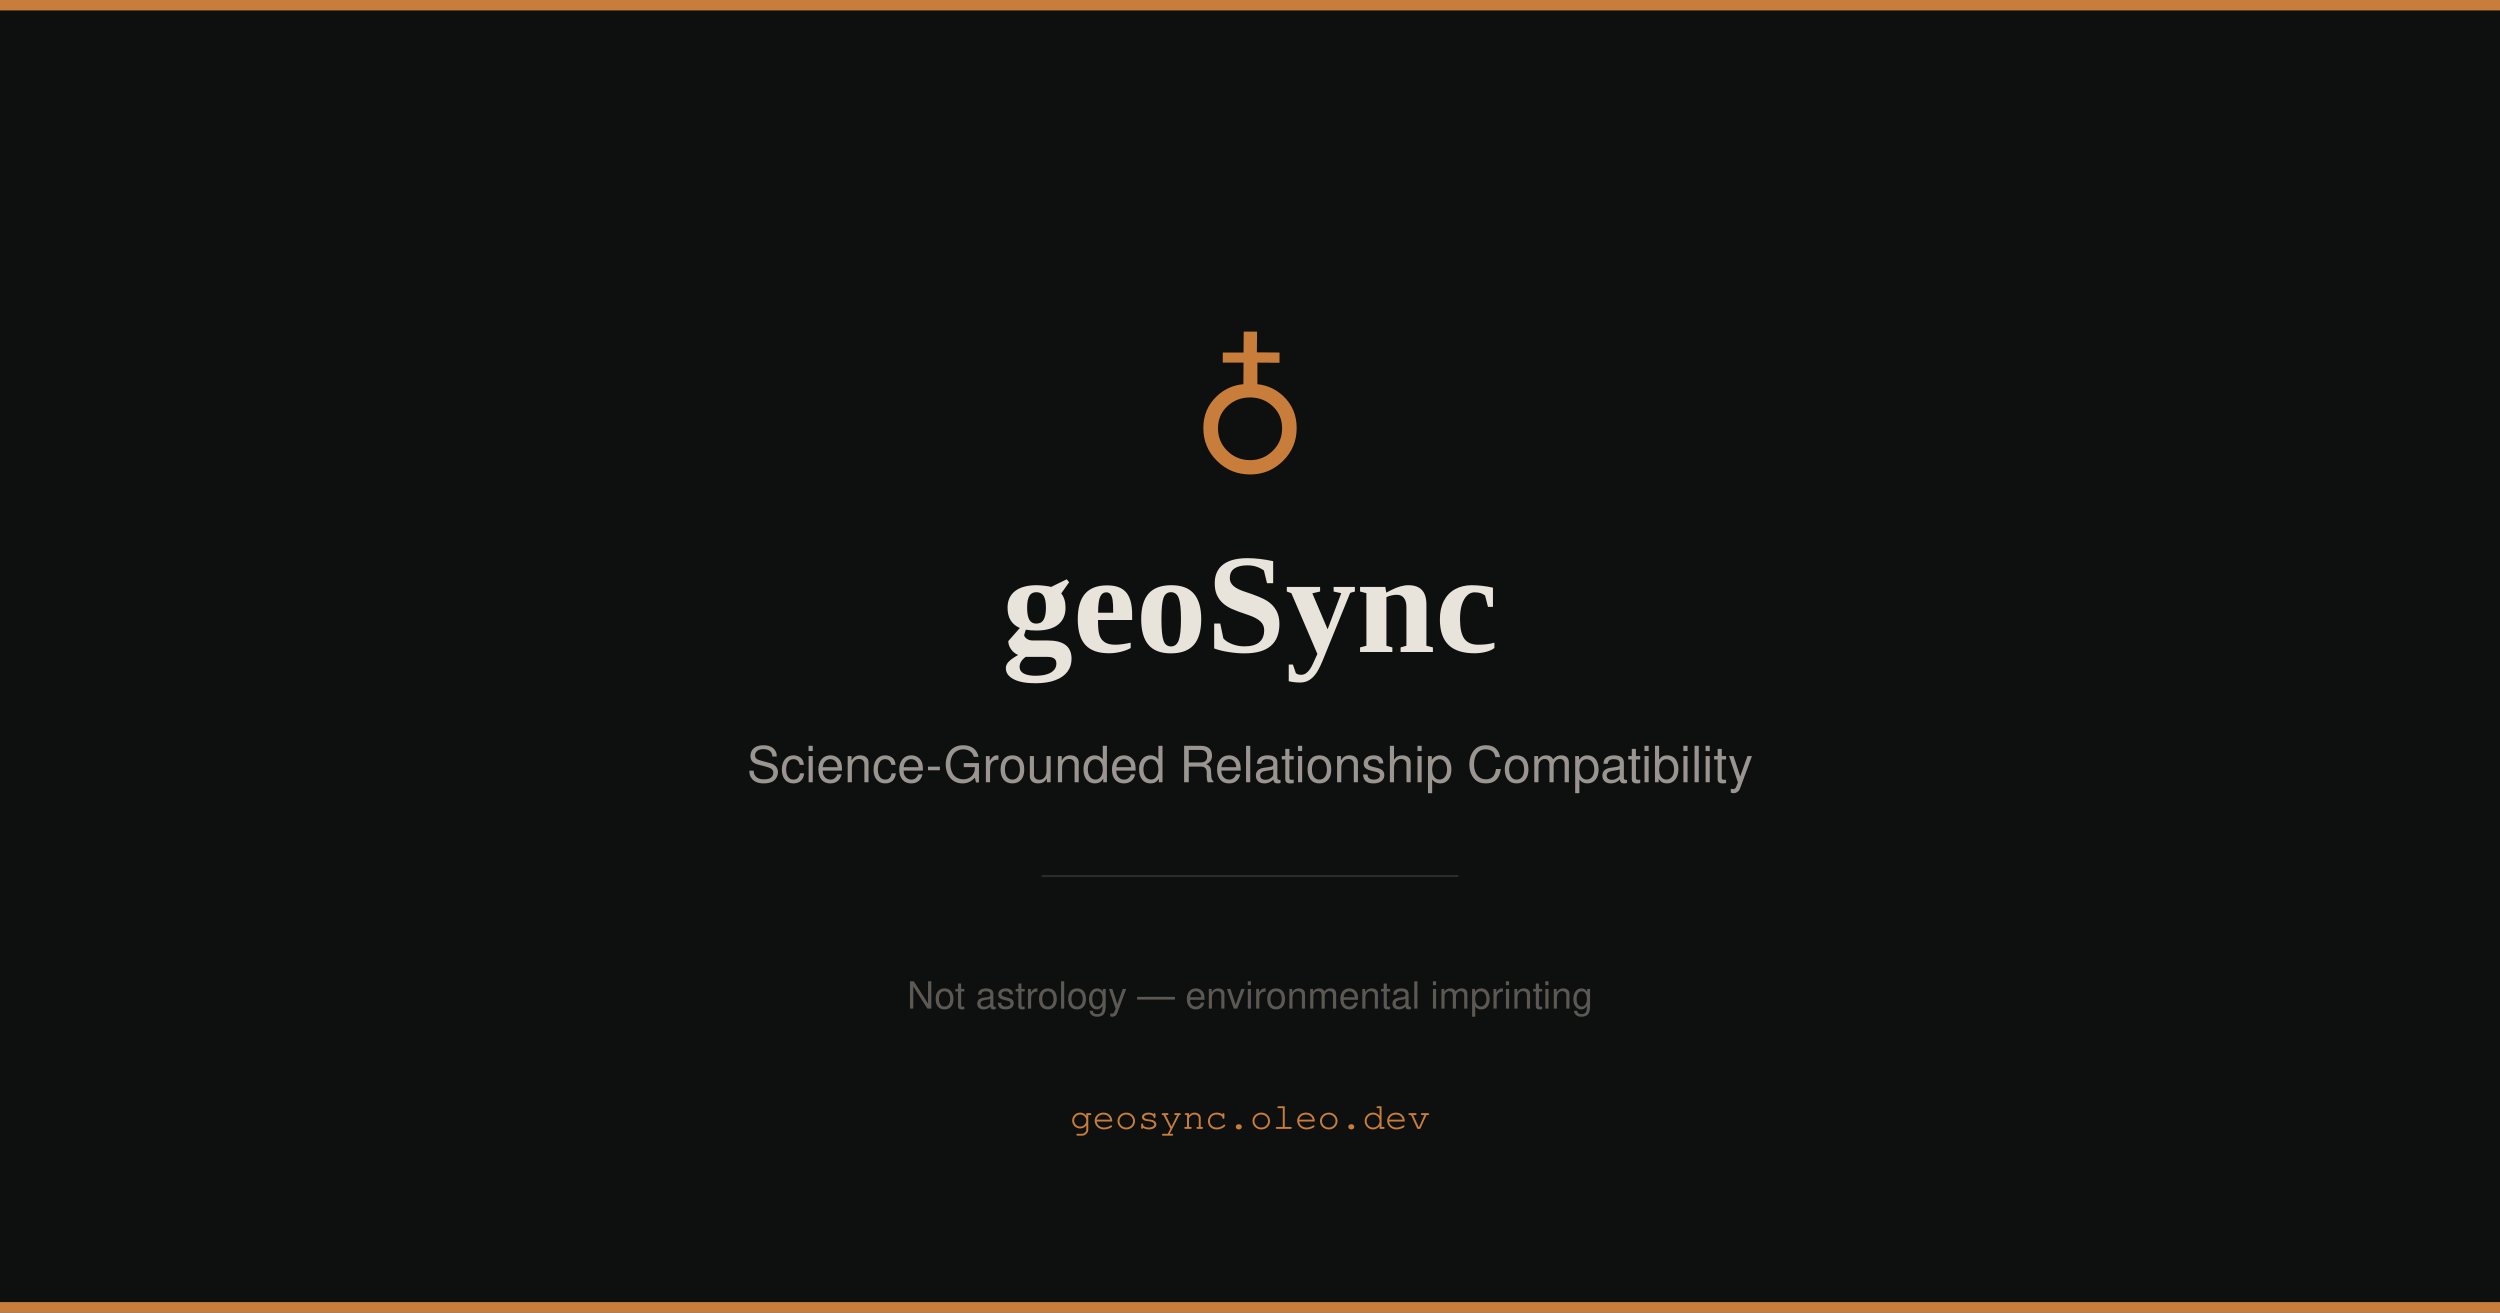
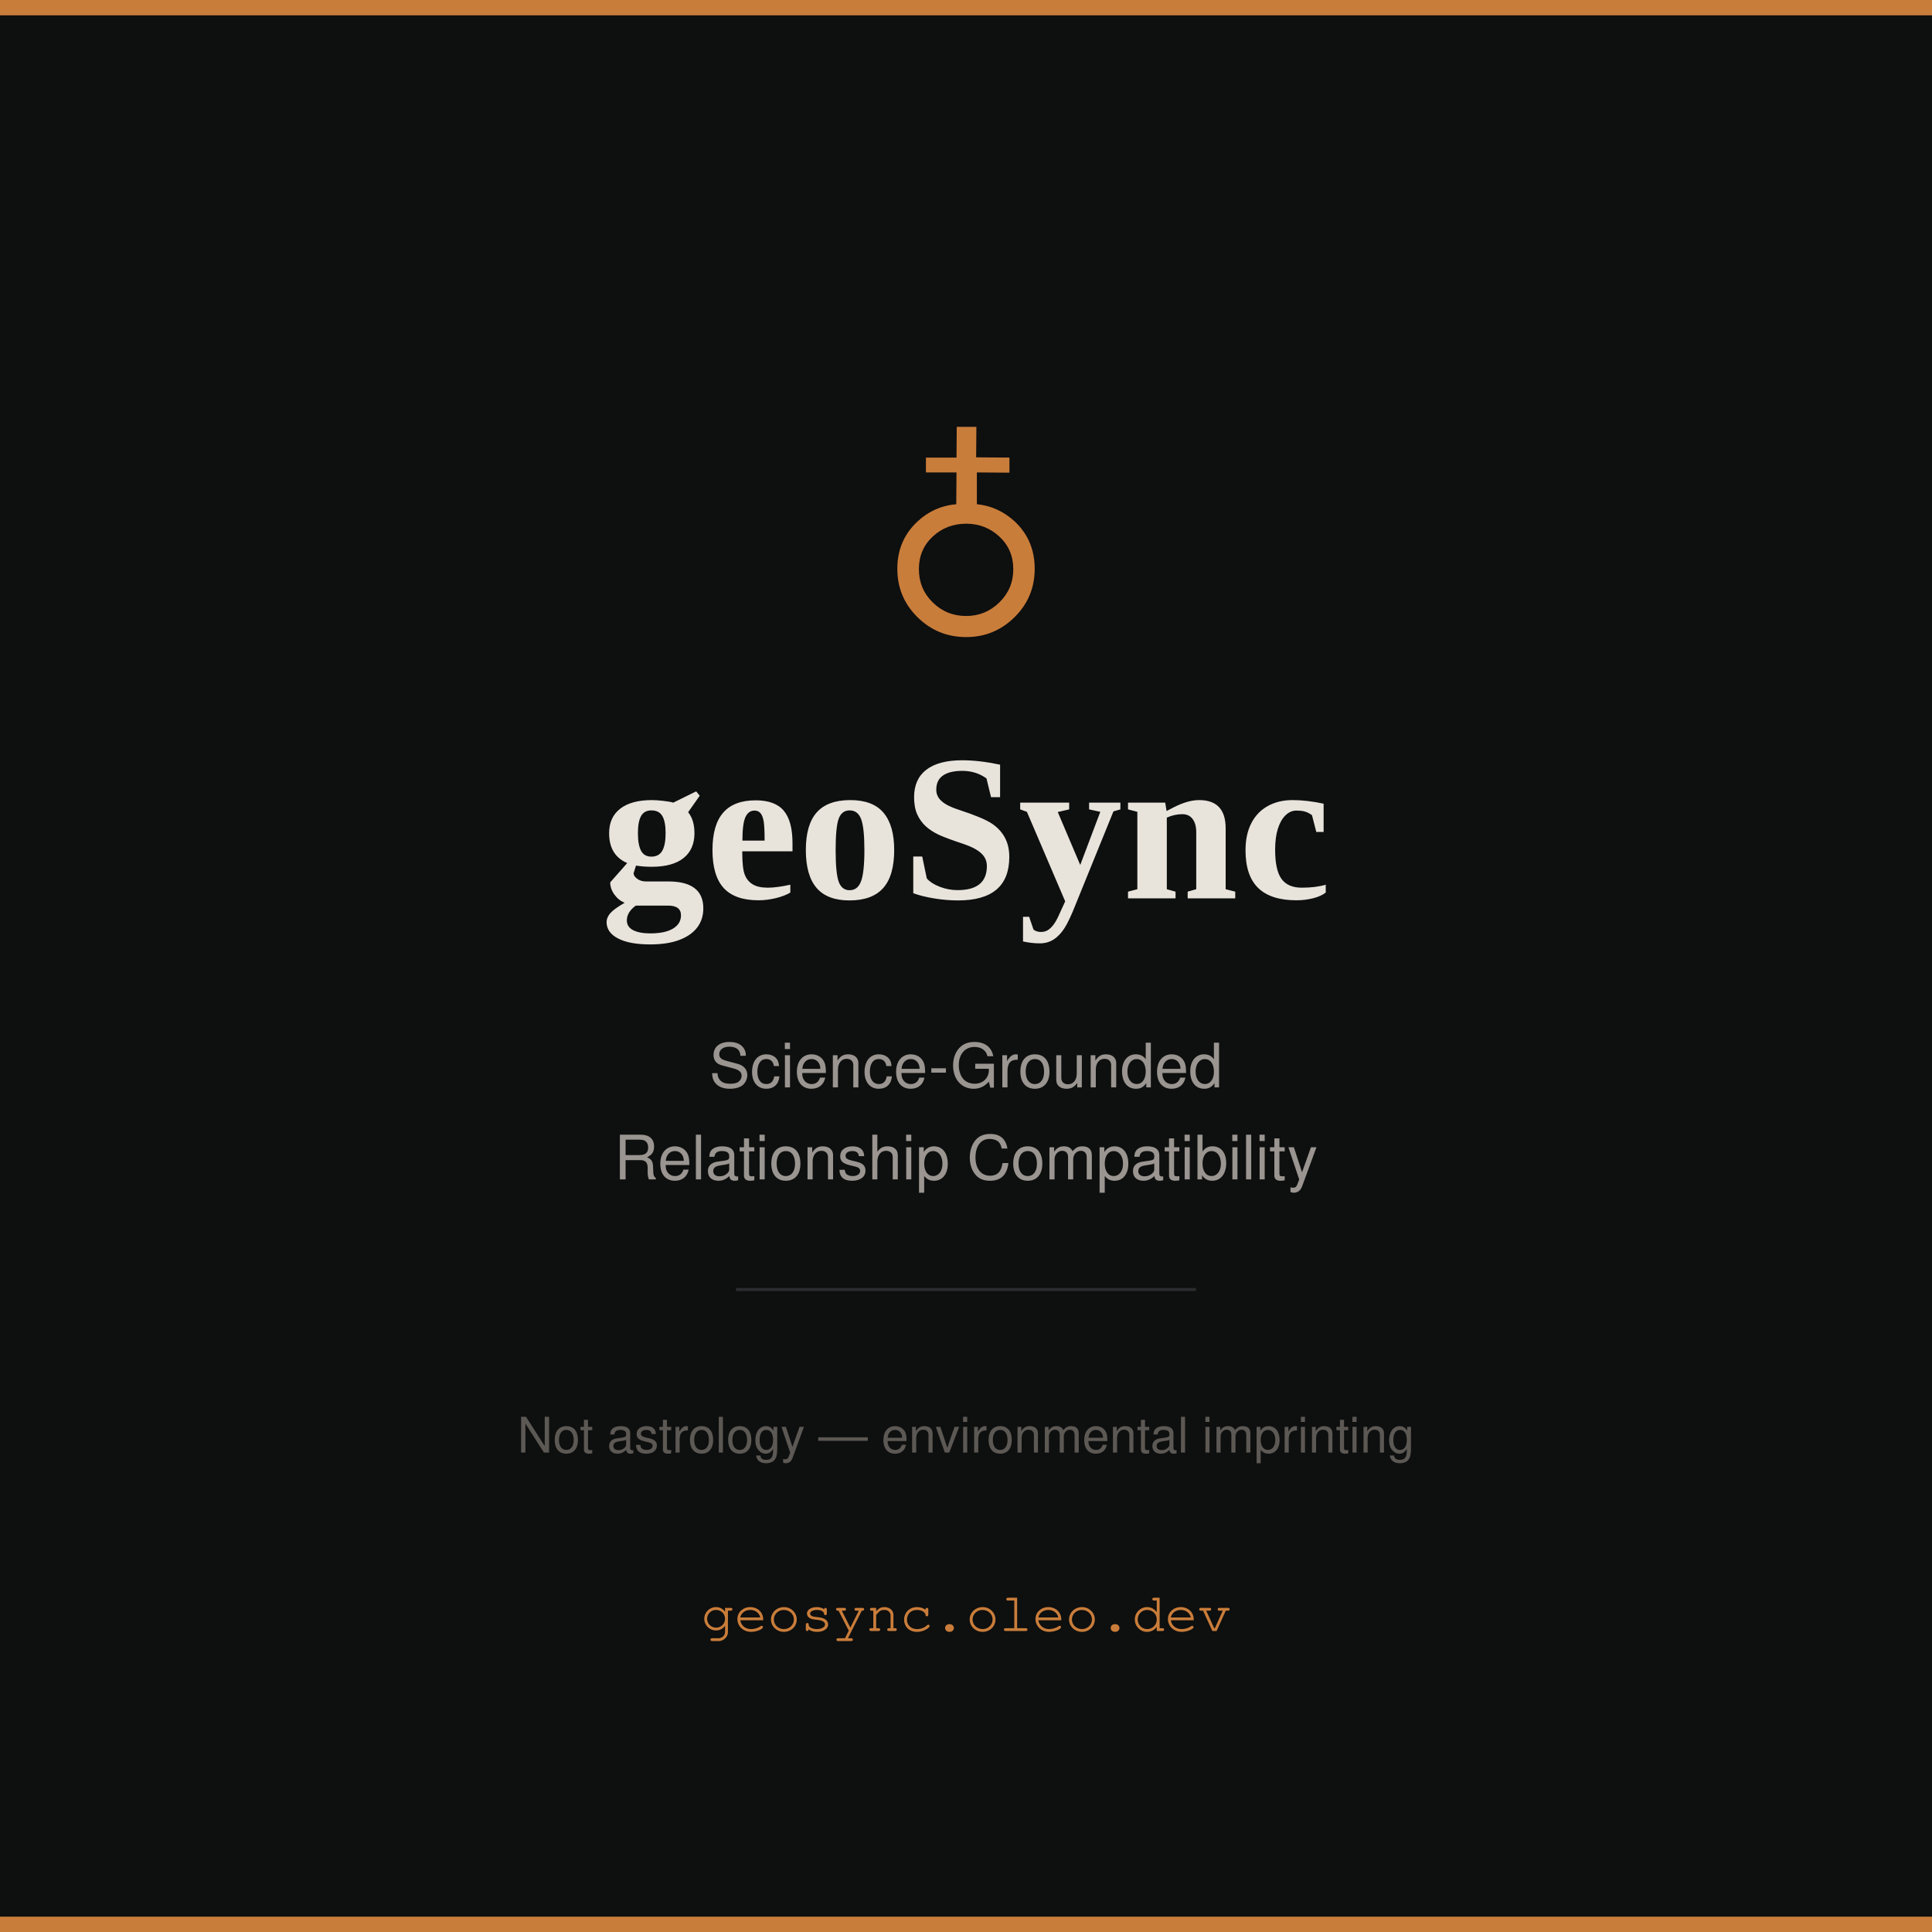
- <svg xmlns="http://www.w3.org/2000/svg" width="1200" height="630" viewBox="0 0 1200 630">
-   <rect width="1200" height="630" fill="#0e0f0f" />
-   <rect x="0" y="0" width="1200" height="5" fill="#c97d3a" />
-   <text x="600" y="190" text-anchor="middle" dominant-baseline="central" font-size="80" fill="#c97d3a" font-family="serif">♁</text>
-   <text x="600" y="290" text-anchor="middle" dominant-baseline="central" font-size="68" fill="#e8e4dc" font-family="Georgia, 'Times New Roman', serif" font-weight="bold">geoSync</text>
-   <text x="600" y="370" text-anchor="middle" dominant-baseline="central" font-size="24" fill="#9a9590" font-family="Helvetica, Arial, sans-serif">Science-Grounded Relationship Compatibility</text>
-   <rect x="500" y="420" width="200" height="1" fill="#2a2c2e" />
-   <text x="600" y="480" text-anchor="middle" dominant-baseline="central" font-size="18" fill="#5c5854" font-family="Helvetica, Arial, sans-serif">Not astrology — environmental imprinting</text>
-   <text x="600" y="540" text-anchor="middle" dominant-baseline="central" font-size="18" fill="#c97d3a" font-family="Courier, monospace">geosync.oleo.dev</text>
-   <rect x="0" y="625" width="1200" height="5" fill="#c97d3a" />
+ <svg xmlns="http://www.w3.org/2000/svg" width="630" height="630" viewBox="0 0 630 630">
+   <rect width="630" height="630" fill="#0e0f0f" />
+   <rect x="0" y="0" width="630" height="5" fill="#c97d3a" />
+   <text x="315" y="170" text-anchor="middle" dominant-baseline="central" font-size="80" fill="#c97d3a" font-family="serif">♁</text>
+   <text x="315" y="270" text-anchor="middle" dominant-baseline="central" font-size="68" fill="#e8e4dc" font-family="Georgia, 'Times New Roman', serif" font-weight="bold">geoSync</text>
+   <text x="315" y="350" text-anchor="middle" dominant-baseline="central" font-size="20" fill="#9a9590" font-family="Helvetica, Arial, sans-serif">Science-Grounded</text>
+   <text x="315" y="380" text-anchor="middle" dominant-baseline="central" font-size="20" fill="#9a9590" font-family="Helvetica, Arial, sans-serif">Relationship Compatibility</text>
+   <rect x="240" y="420" width="150" height="1" fill="#2a2c2e" />
+   <text x="315" y="470" text-anchor="middle" dominant-baseline="central" font-size="16" fill="#5c5854" font-family="Helvetica, Arial, sans-serif">Not astrology — environmental imprinting</text>
+   <text x="315" y="530" text-anchor="middle" dominant-baseline="central" font-size="18" fill="#c97d3a" font-family="Courier, monospace">geosync.oleo.dev</text>
+   <rect x="0" y="625" width="630" height="5" fill="#c97d3a" />
</svg>
